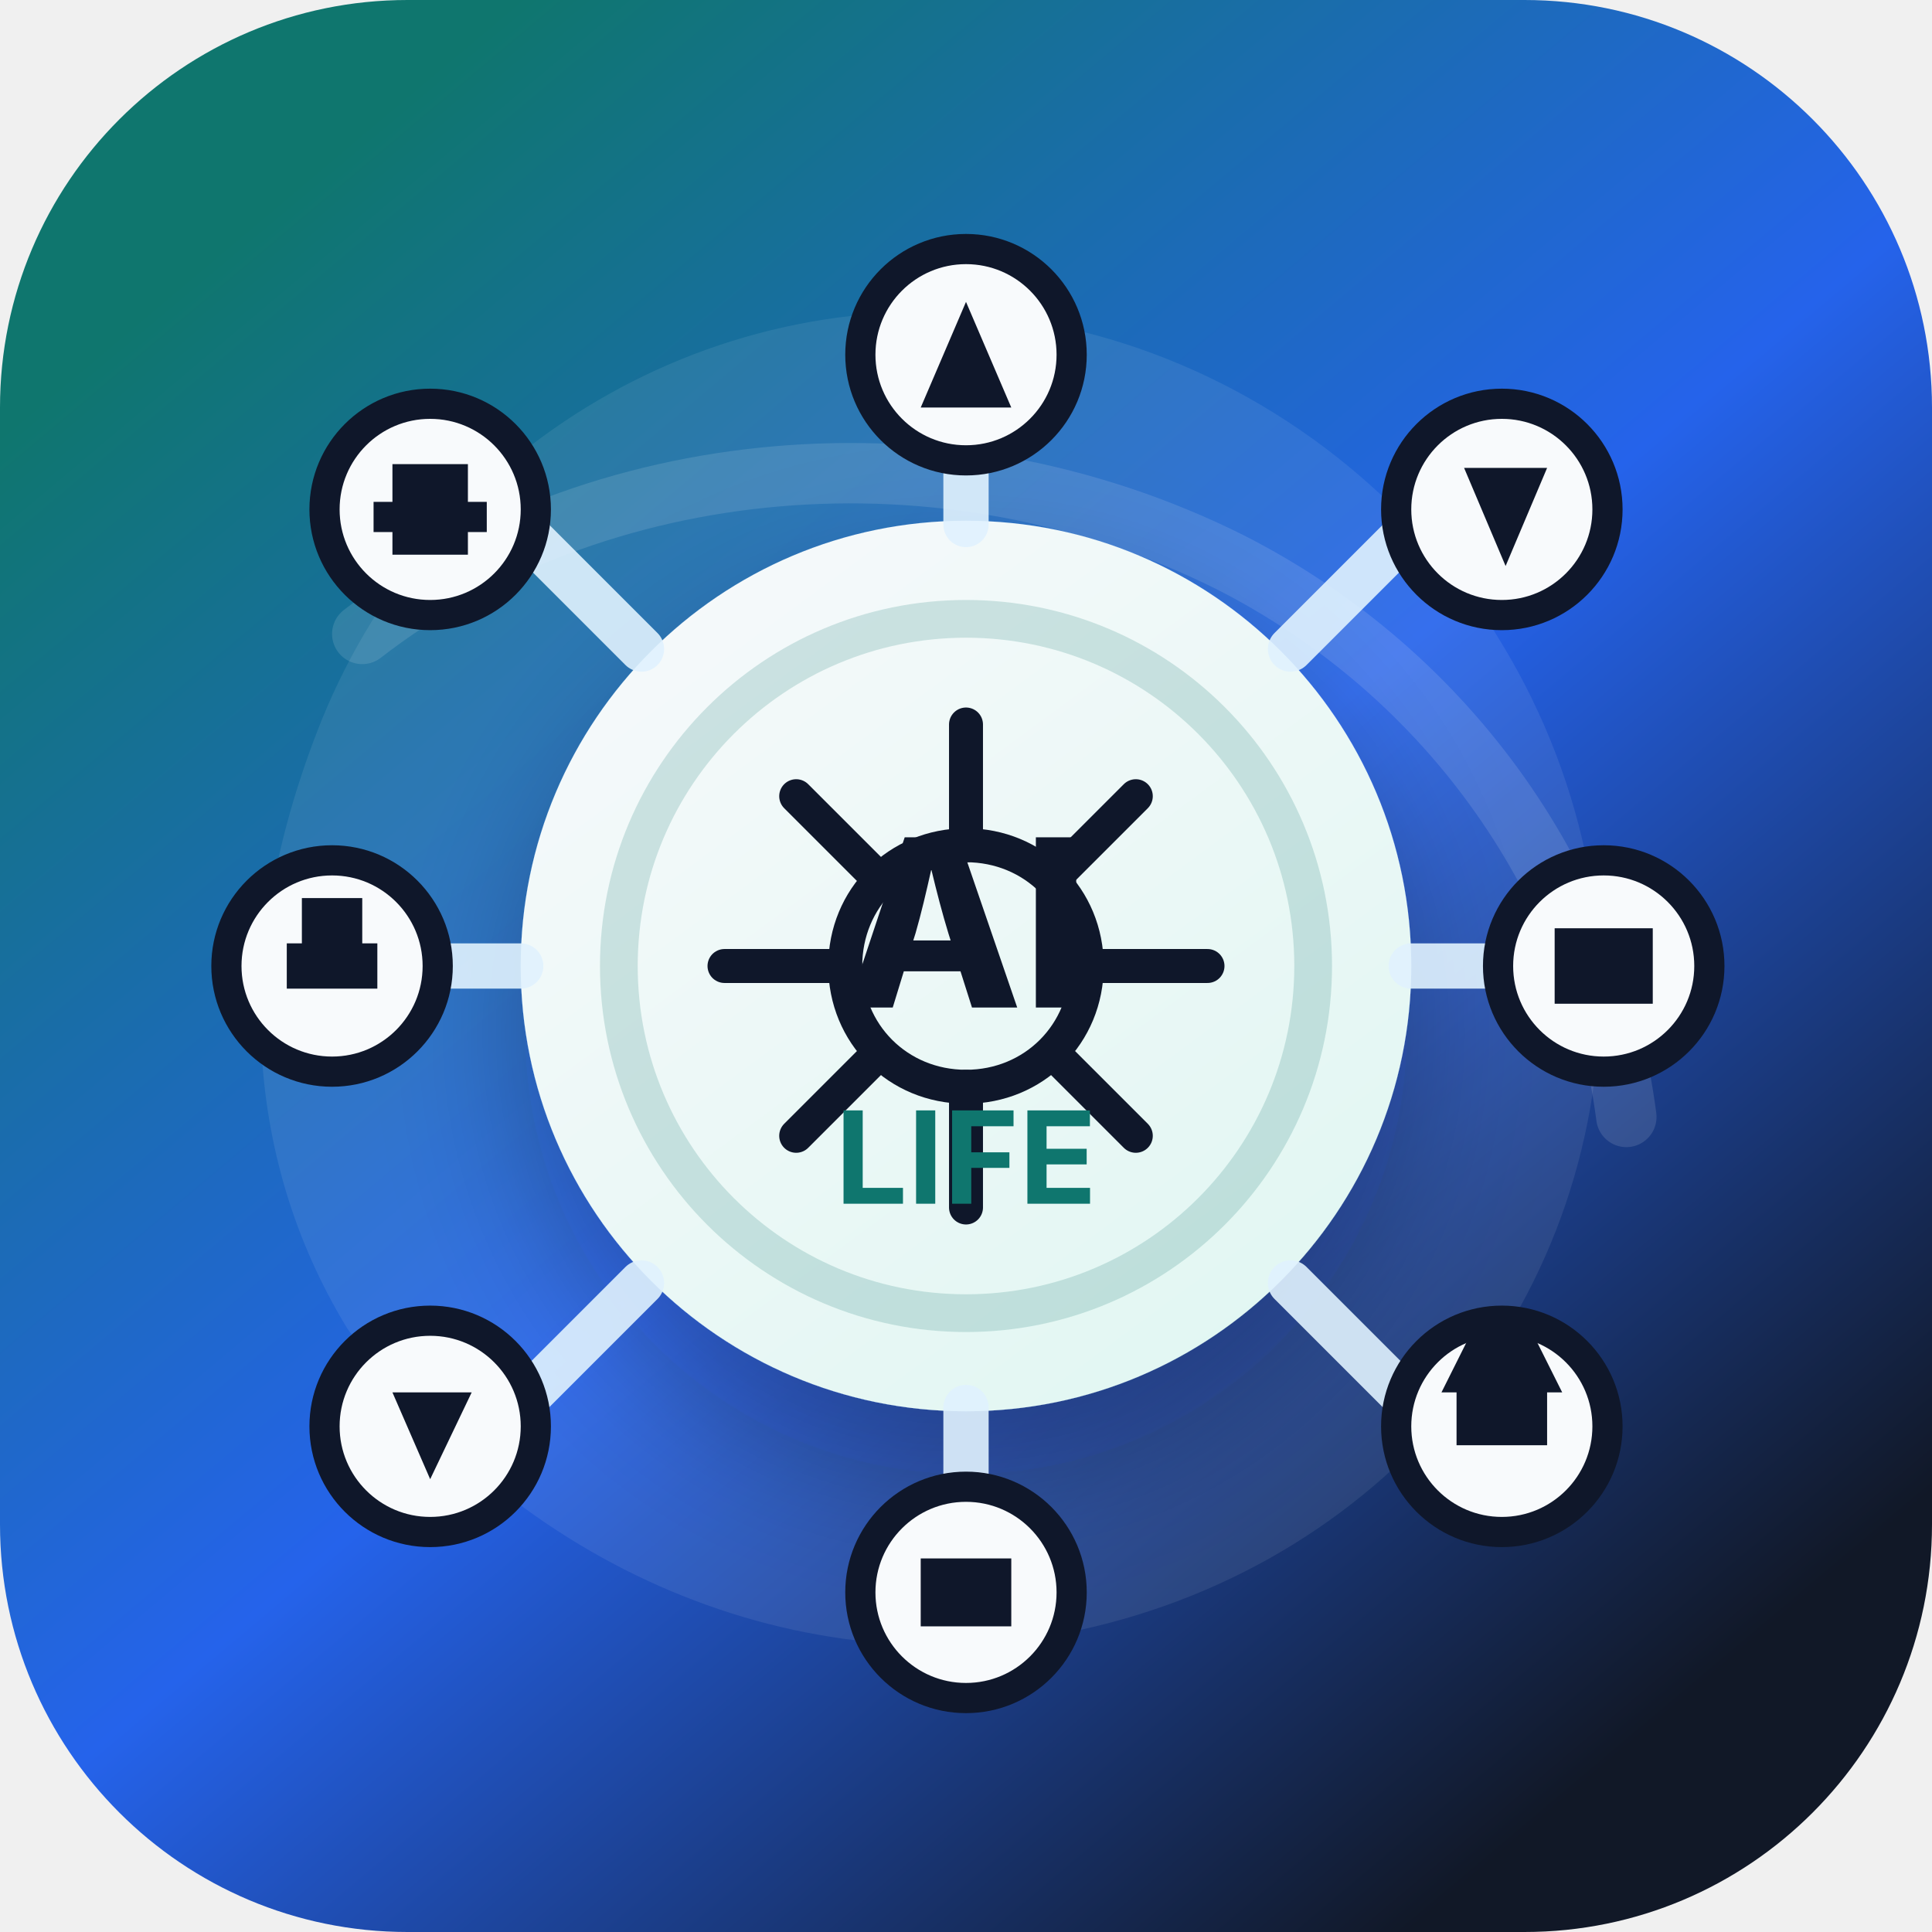
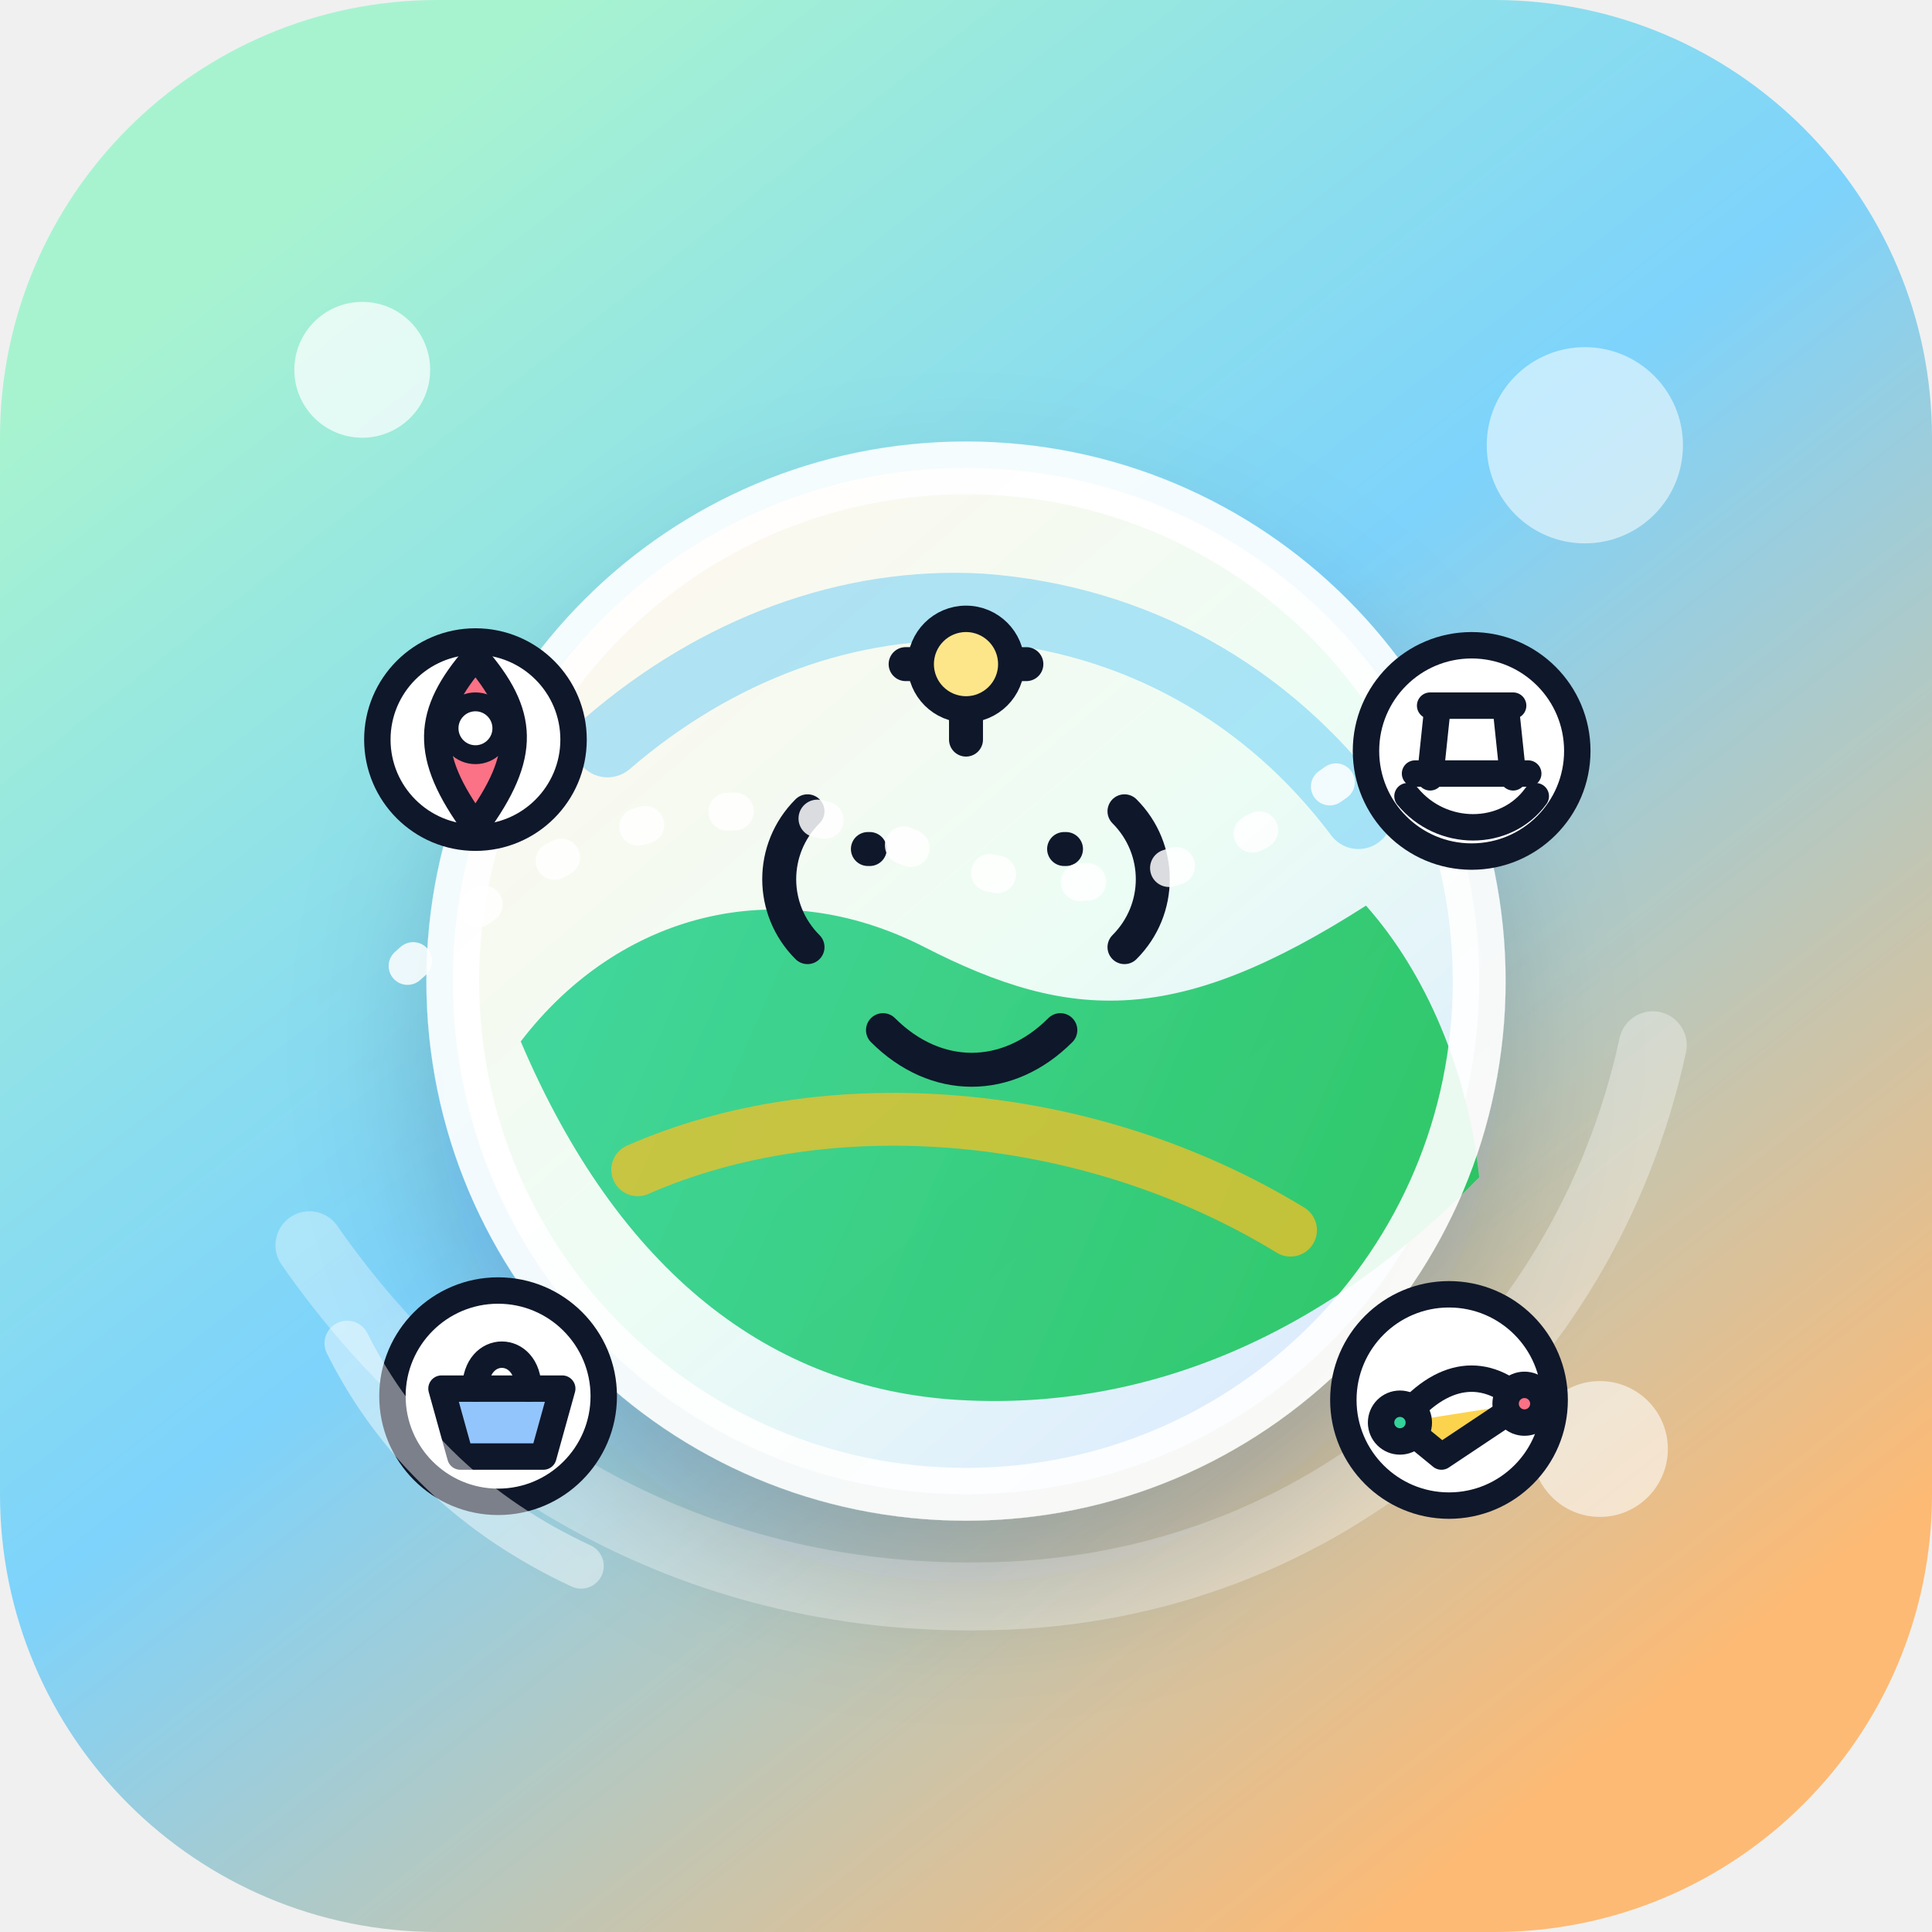
<svg xmlns="http://www.w3.org/2000/svg" viewBox="0 0 512 512" role="img" aria-labelledby="title desc">
  <defs>
-     <linearGradient id="bg" x1="80" y1="48" x2="430" y2="464" gradientUnits="userSpaceOnUse">
-       <stop offset="0" stop-color="#0F766E" />
-       <stop offset="0.52" stop-color="#2563EB" />
-       <stop offset="1" stop-color="#111827" />
+     <linearGradient id="sky" x1="90" y1="44" x2="422" y2="468" gradientUnits="userSpaceOnUse">
+       <stop offset="0" stop-color="#A7F3D0" />
+       <stop offset="0.46" stop-color="#7DD3FC" />
+       <stop offset="1" stop-color="#FDBA74" />
    </linearGradient>
-     <linearGradient id="core" x1="160" y1="126" x2="352" y2="386" gradientUnits="userSpaceOnUse">
-       <stop offset="0" stop-color="#F8FAFC" />
-       <stop offset="1" stop-color="#DFF6F1" />
+     <linearGradient id="planet" x1="150" y1="132" x2="356" y2="374" gradientUnits="userSpaceOnUse">
+       <stop offset="0" stop-color="#FFF7ED" />
+       <stop offset="0.55" stop-color="#ECFDF5" />
+       <stop offset="1" stop-color="#DBEAFE" />
    </linearGradient>
-     <filter id="shadow" x="-20%" y="-20%" width="140%" height="140%">
-       <feDropShadow dx="0" dy="18" stdDeviation="18" flood-color="#020617" flood-opacity="0.28" />
+     <linearGradient id="land" x1="136" y1="226" x2="374" y2="330" gradientUnits="userSpaceOnUse">
+       <stop offset="0" stop-color="#34D399" />
+       <stop offset="1" stop-color="#22C55E" />
+     </linearGradient>
+     <filter id="softShadow" x="-30%" y="-30%" width="160%" height="160%">
+       <feDropShadow dx="0" dy="18" stdDeviation="18" flood-color="#0F172A" flood-opacity="0.18" />
    </filter>
  </defs>
-   <rect width="512" height="512" rx="108" fill="url(#bg)" />
-   <path d="M92 352C137 415 211 448 286 432C369 414 426 343 424 259C422 171 354 95 266 84C186 74 112 121 84 194C62 251 64 306 92 352Z" fill="#FFFFFF" opacity="0.08" />
-   <path d="M96 168C158 120 250 111 326 149C385 179 423 235 431 296" fill="none" stroke="#FFFFFF" stroke-width="16" stroke-linecap="round" opacity="0.12" />
-   <g filter="url(#shadow)">
-     <circle cx="256" cy="256" r="118" fill="url(#core)" />
-     <circle cx="256" cy="256" r="92" fill="none" stroke="#0F766E" stroke-width="10" opacity="0.18" />
-   </g>
-   <g fill="none" stroke="#E0F2FE" stroke-width="12" stroke-linecap="round" stroke-linejoin="round" opacity="0.9">
-     <path d="M256 139V94" />
-     <path d="M342 172L379 135" />
-     <path d="M374 256H425" />
-     <path d="M342 340L380 378" />
-     <path d="M256 373V422" />
-     <path d="M170 340L132 378" />
-     <path d="M138 256H88" />
-     <path d="M170 172L133 135" />
-   </g>
-   <g fill="#F8FAFC" stroke="#0F172A" stroke-width="8" stroke-linejoin="round">
-     <circle cx="256" cy="94" r="28" />
-     <circle cx="398" cy="135" r="28" />
-     <circle cx="425" cy="256" r="28" />
-     <circle cx="398" cy="378" r="28" />
-     <circle cx="256" cy="422" r="28" />
-     <circle cx="114" cy="378" r="28" />
-     <circle cx="88" cy="256" r="28" />
-     <circle cx="114" cy="135" r="28" />
+   <rect width="512" height="512" rx="116" fill="url(#sky)" />
+   <circle cx="96" cy="98" r="18" fill="#FFFFFF" opacity="0.72" />
+   <circle cx="420" cy="118" r="26" fill="#FFFFFF" opacity="0.55" />
+   <circle cx="424" cy="384" r="18" fill="#FFFFFF" opacity="0.58" />
+   <path d="M82 330C123 389 187 425 263 423C351 421 420 360 438 277" fill="none" stroke="#FFFFFF" stroke-width="18" stroke-linecap="round" opacity="0.34" />
+   <g filter="url(#softShadow)">
+     <circle cx="256" cy="260" r="136" fill="url(#planet)" />
+     <path d="M138 276C164 242 206 231 245 251C284 271 312 272 362 240C378 258 389 284 392 312C352 353 305 374 254 371C204 368 164 337 138 276Z" fill="url(#land)" opacity="0.92" />
+     <path d="M161 197C190 172 225 159 260 161C301 164 336 184 360 216" fill="none" stroke="#38BDF8" stroke-width="18" stroke-linecap="round" opacity="0.38" />
+     <path d="M169 310C219 288 288 293 342 326" fill="none" stroke="#FBBF24" stroke-width="14" stroke-linecap="round" opacity="0.72" />
+     <circle cx="256" cy="260" r="136" fill="none" stroke="#FFFFFF" stroke-width="14" opacity="0.9" />
  </g>
  <g fill="none" stroke="#0F172A" stroke-width="9" stroke-linecap="round" stroke-linejoin="round">
-     <path d="M256 224C238 224 224 238 224 256C224 274 238 288 256 288C274 288 288 274 288 256C288 238 274 224 256 224Z" />
-     <path d="M256 192V224" />
-     <path d="M256 288V320" />
-     <path d="M192 256H224" />
-     <path d="M288 256H320" />
-     <path d="M211 211L232 232" />
-     <path d="M280 280L301 301" />
-     <path d="M301 211L280 232" />
-     <path d="M232 280L211 301" />
+     <path d="M214 215C204 225 204 241 214 251" />
+     <path d="M298 215C308 225 308 241 298 251" />
+     <path d="M230 225H230.5" />
+     <path d="M282 225H282.5" />
+     <path d="M234 273C248 287 267 287 281 273" />
+     <path d="M256 196V176" />
+     <path d="M240 176H272" />
  </g>
-   <g fill="#0F172A">
-     <path d="M256 80L244 108H268L256 80Z" />
-     <path d="M388 124H410L399 150L388 124Z" />
-     <path d="M412 246H438V266H412V246Z" />
-     <path d="M386 369H410V383H386V369ZM390 353H406L414 369H382L390 353Z" />
-     <path d="M244 413H268V431H244V413Z" />
-     <path d="M104 369H125L114 392L104 369Z" />
-     <path d="M76 250H100V262H76V250ZM80 238H96V250H80V238Z" />
-     <path d="M104 123H124V147H104V123ZM99 133H129V141H99V133Z" />
+   <circle cx="256" cy="176" r="12" fill="#FDE68A" stroke="#0F172A" stroke-width="7" />
+   <g stroke="#0F172A" stroke-width="7" stroke-linecap="round" stroke-linejoin="round">
+     <g transform="translate(92 154)">
+       <circle cx="34" cy="42" r="26" fill="#FFFFFF" />
+       <path d="M34 20C21 35 20 46 34 65C48 46 47 35 34 20Z" fill="#FB7185" />
+       <circle cx="34" cy="39" r="7" fill="#FFFFFF" stroke-width="5" />
+     </g>
+     <g transform="translate(348 157)">
+       <circle cx="42" cy="42" r="28" fill="#FFFFFF" />
+       <path d="M27 48H57" />
+       <path d="M33 30L31 49" />
+       <path d="M51 30L53 49" />
+       <path d="M31 30H53" />
+       <path d="M25 54C34 65 51 65 59 54" fill="none" />
+     </g>
+     <g transform="translate(94 332)">
+       <circle cx="38" cy="38" r="28" fill="#FFFFFF" />
+       <path d="M23 36H55L50 54H28L23 36Z" fill="#93C5FD" />
+       <path d="M32 36C32 24 46 24 46 36" fill="none" />
+     </g>
+     <g transform="translate(346 333)">
+       <circle cx="38" cy="38" r="28" fill="#FFFFFF" />
+       <path d="M25 44C36 30 48 29 58 39" fill="none" />
+       <path d="M25 44L36 53L57 39" fill="#FCD34D" />
+       <circle cx="25" cy="44" r="5" fill="#34D399" />
+       <circle cx="58" cy="39" r="5" fill="#FB7185" />
+     </g>
  </g>
-   <text x="256" y="267" text-anchor="middle" font-family="Inter, Segoe UI, Arial, sans-serif" font-size="62" font-weight="800" fill="#0F172A">AI</text>
-   <text x="256" y="319" text-anchor="middle" font-family="Inter, Segoe UI, Arial, sans-serif" font-size="34" font-weight="700" fill="#0F766E">LIFE</text>
+   <path d="M108 256C150 218 192 205 237 223C280 241 313 238 360 203" fill="none" stroke="#FFFFFF" stroke-width="10" stroke-linecap="round" stroke-dasharray="2 22" opacity="0.85" />
+   <path d="M154 415C126 402 105 382 92 356" fill="none" stroke="#FFFFFF" stroke-width="12" stroke-linecap="round" opacity="0.45" />
</svg>
